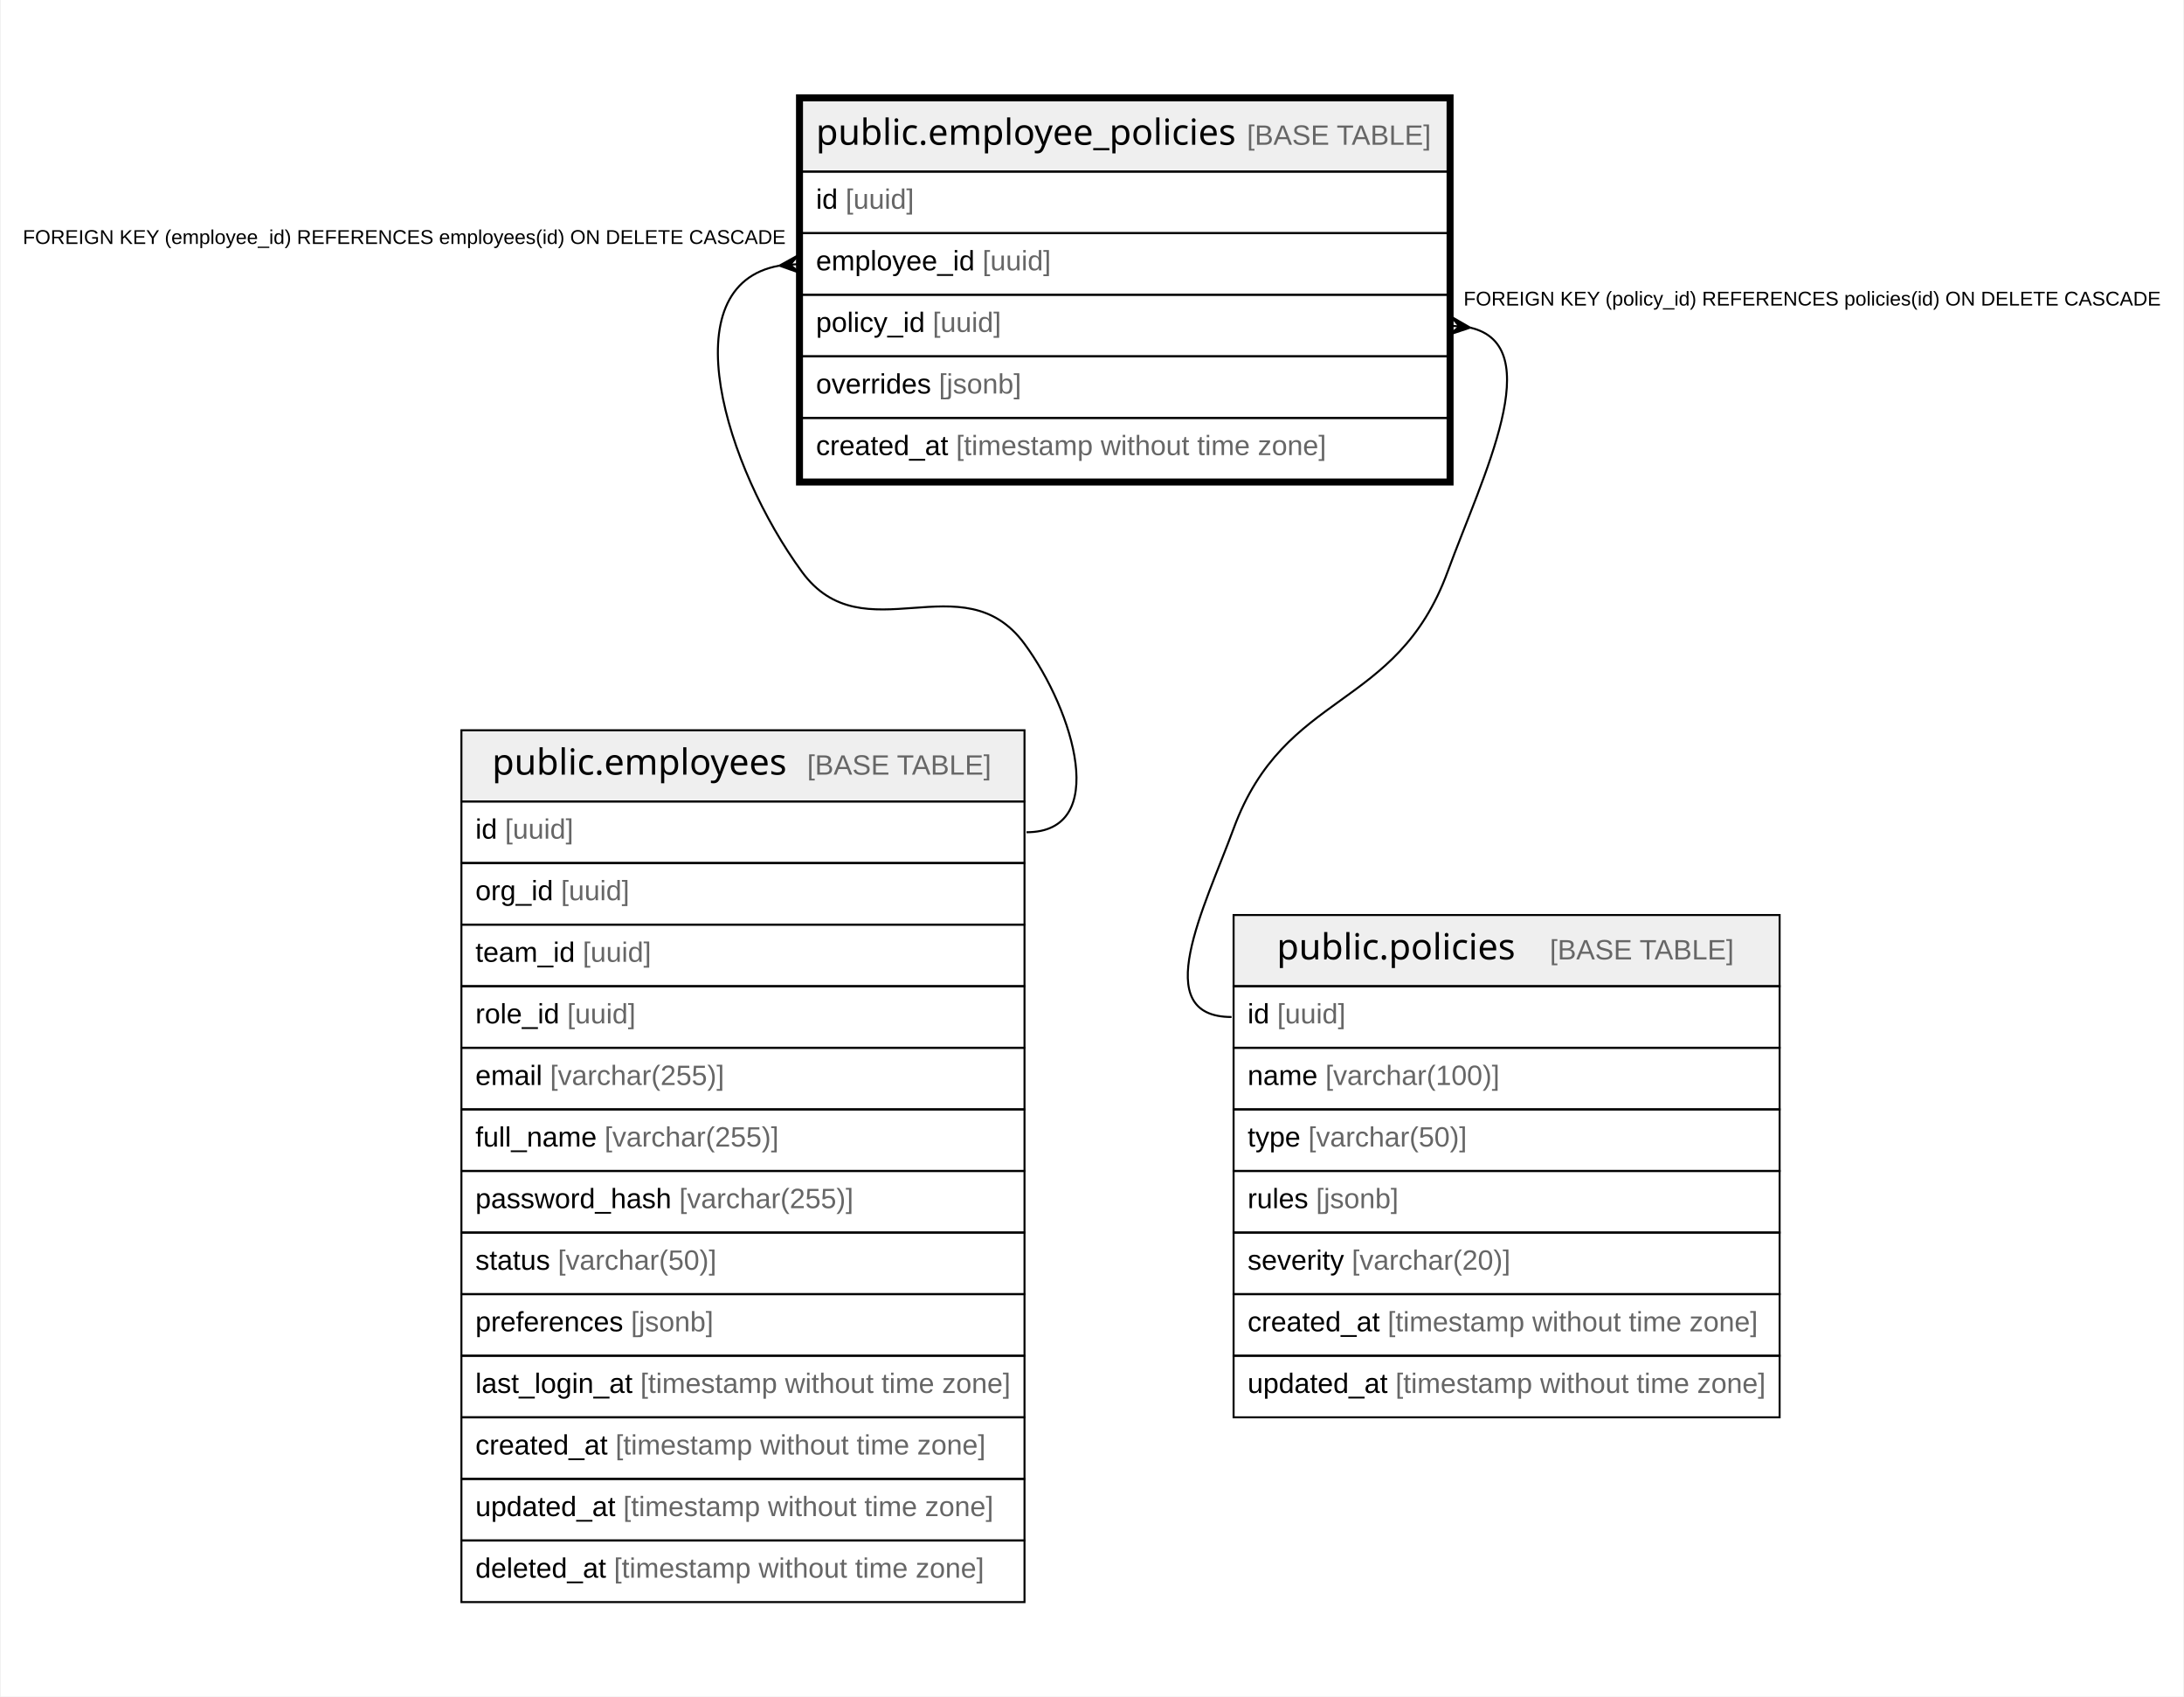
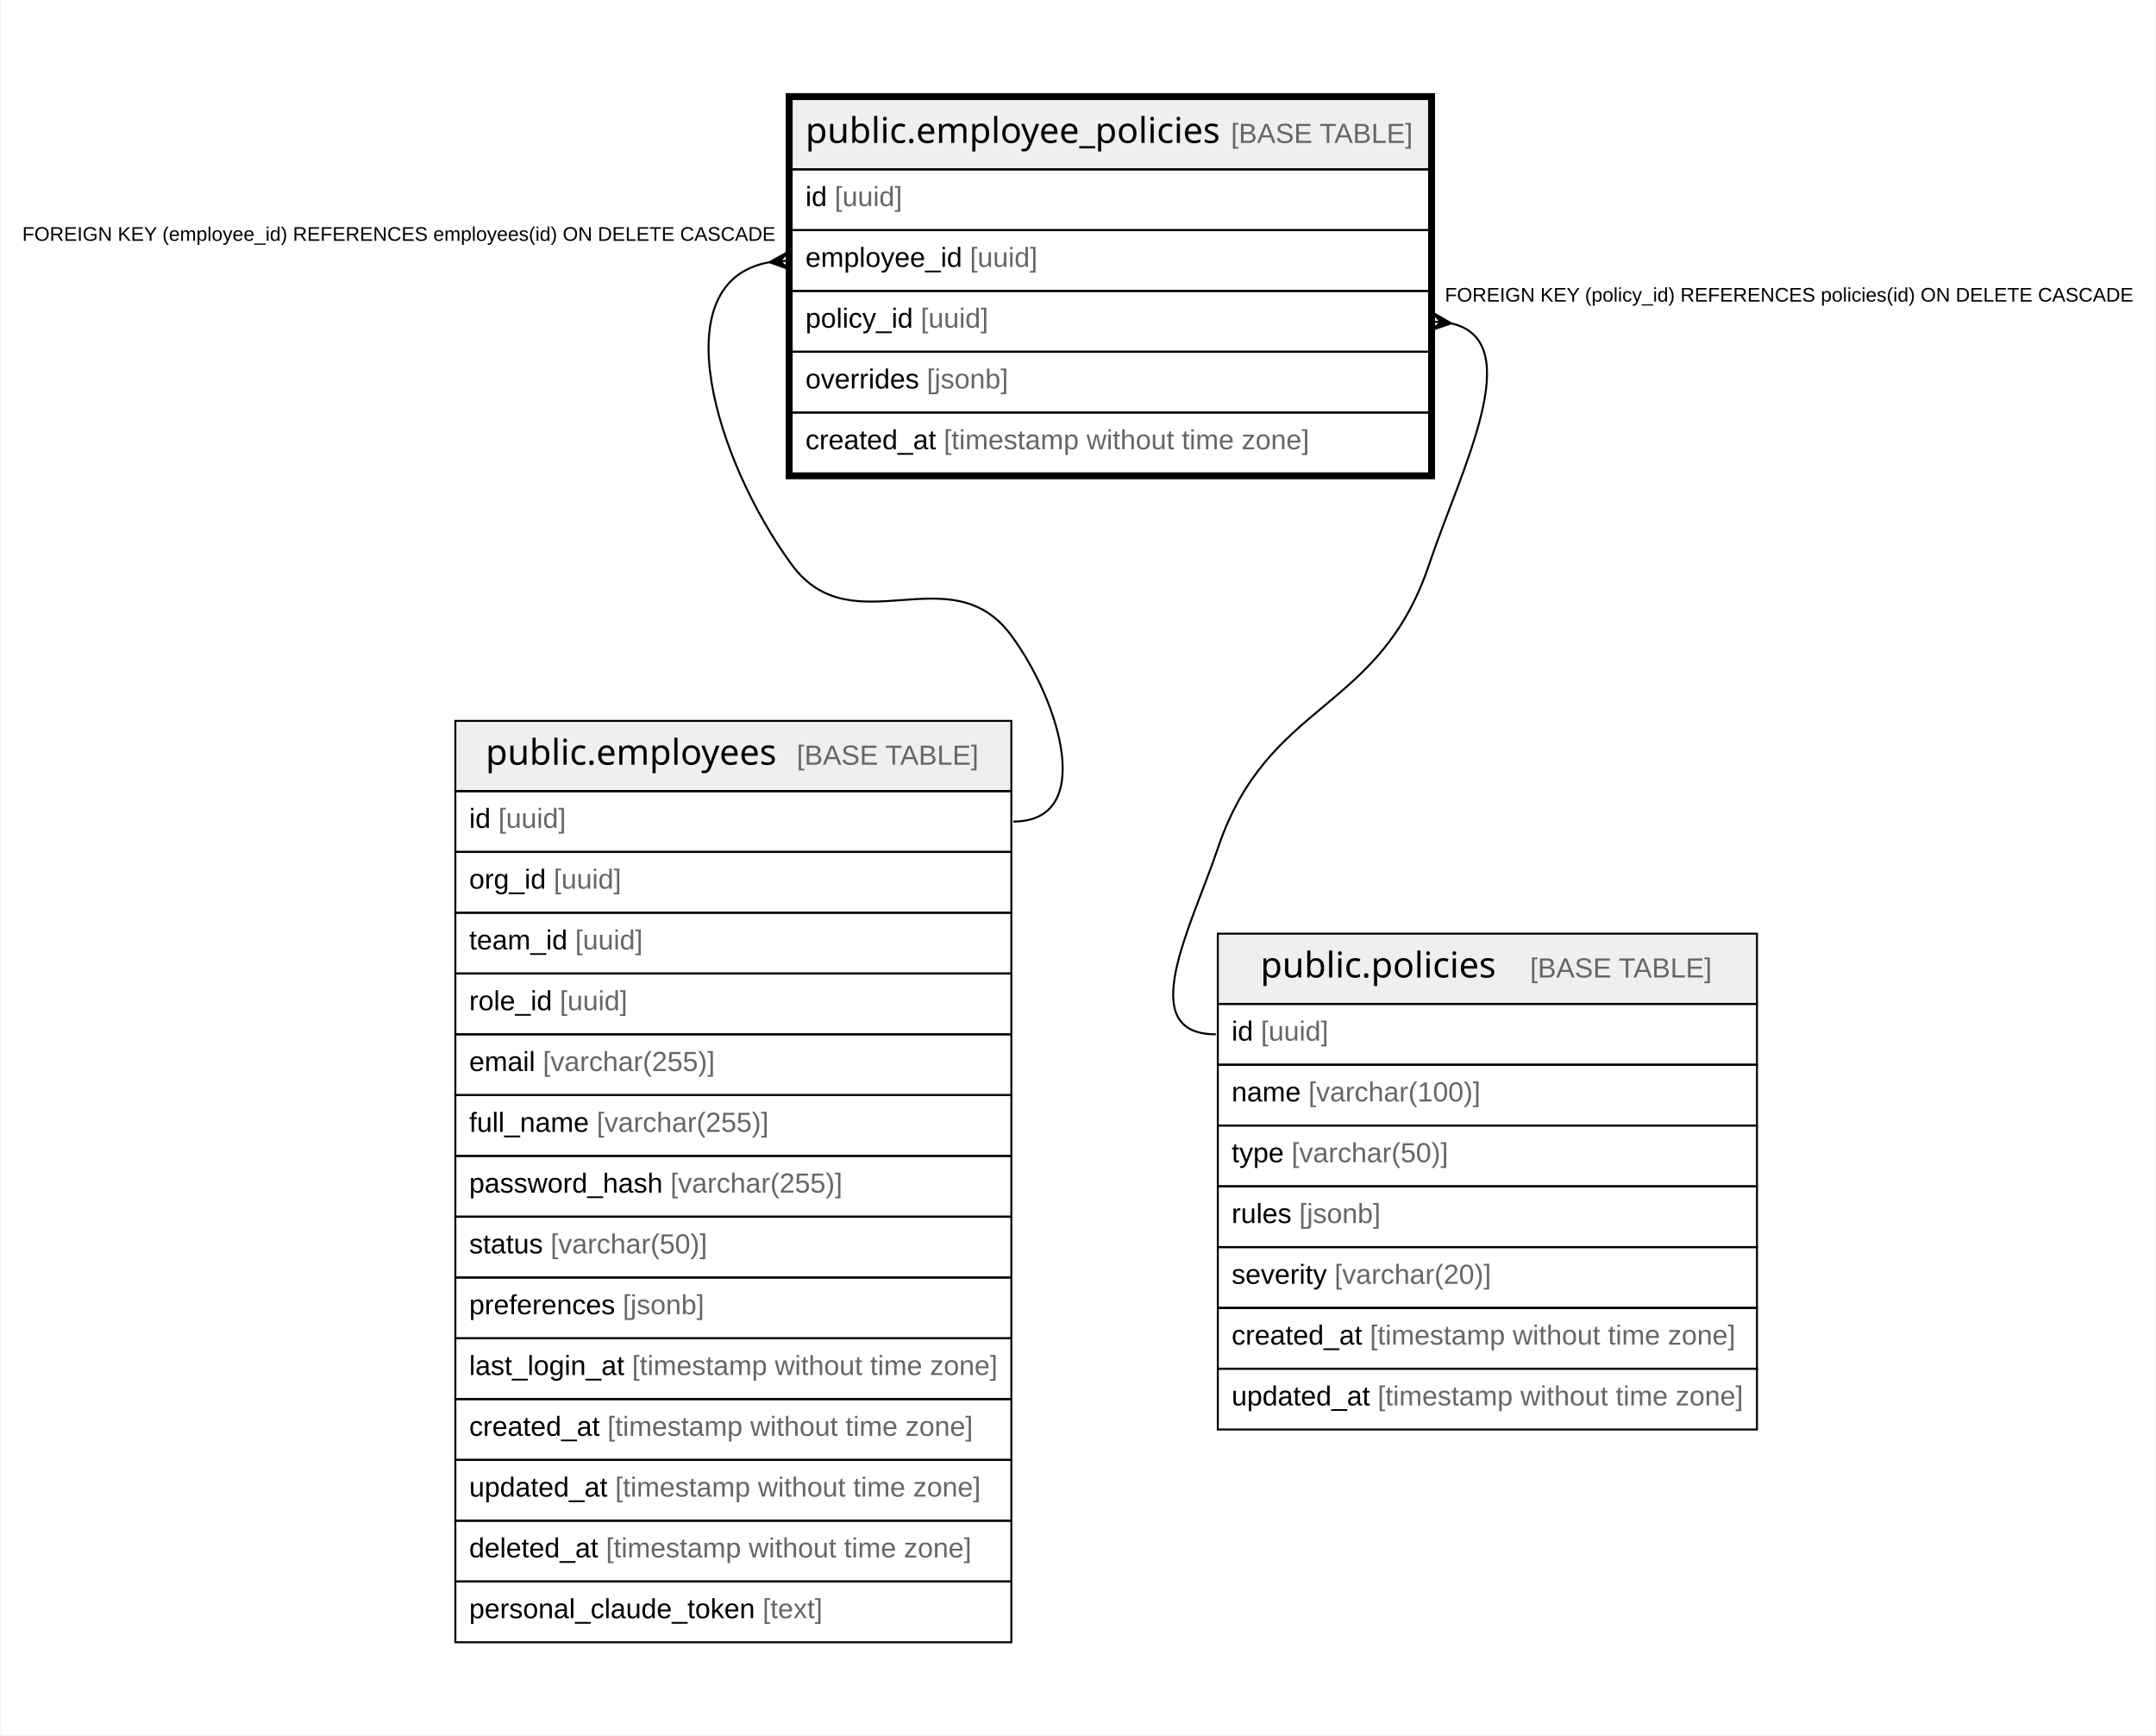
- <svg xmlns="http://www.w3.org/2000/svg" width="1092pt" height="848pt" viewBox="0.00 0.00 1091.68 848.40">
-   <g id="graph0" class="graph" transform="scale(1 1) rotate(0) translate(4 844.4)">
-     <polygon fill="white" stroke="none" points="-4,4 -4,-844.4 1087.68,-844.4 1087.68,4 -4,4" />
+ <svg xmlns="http://www.w3.org/2000/svg" width="1092pt" height="879pt" viewBox="0.00 0.00 1091.68 879.20">
+   <g id="graph0" class="graph" transform="scale(1 1) rotate(0) translate(4 875.2)">
+     <polygon fill="white" stroke="none" points="-4,4 -4,-875.2 1087.68,-875.2 1087.68,4 -4,4" />
    <g id="node1" class="node">
-       <polygon fill="#efefef" stroke="none" points="396.77,-758.6 396.77,-794.2 719.71,-794.2 719.71,-758.6 396.77,-758.6" />
-       <polygon fill="none" stroke="black" points="396.77,-758.6 396.77,-794.2 719.71,-794.2 719.71,-758.6 396.77,-758.6" />
-       <text text-anchor="start" x="403.77" y="-772" font-family="Arial Bold" font-size="18.00">public.employee_policies</text>
-       <text text-anchor="start" x="588.22" y="-772" font-family="Arial" font-size="14.00">    </text>
-       <text text-anchor="start" x="619.34" y="-772" font-family="Arial" font-size="14.00" fill="#666666">[BASE TABLE]</text>
+       <polygon fill="#efefef" stroke="none" points="396.77,-789.4 396.77,-825 719.71,-825 719.71,-789.4 396.77,-789.4" />
+       <polygon fill="none" stroke="black" points="396.77,-789.4 396.77,-825 719.71,-825 719.71,-789.4 396.77,-789.4" />
+       <text text-anchor="start" x="403.77" y="-802.8" font-family="Arial Bold" font-size="18.00">public.employee_policies</text>
+       <text text-anchor="start" x="588.22" y="-802.8" font-family="Arial" font-size="14.00">    </text>
+       <text text-anchor="start" x="619.34" y="-802.8" font-family="Arial" font-size="14.00" fill="#666666">[BASE TABLE]</text>
+       <polygon fill="none" stroke="black" points="396.77,-758.6 396.77,-789.4 719.71,-789.4 719.71,-758.6 396.77,-758.6" />
+       <text text-anchor="start" x="403.77" y="-770.8" font-family="Arial" font-size="14.00">id </text>
+       <text text-anchor="start" x="418.56" y="-770.8" font-family="Arial" font-size="14.00" fill="#666666">[uuid]</text>
      <polygon fill="none" stroke="black" points="396.77,-727.8 396.77,-758.6 719.71,-758.6 719.71,-727.8 396.77,-727.8" />
-       <text text-anchor="start" x="403.77" y="-740" font-family="Arial" font-size="14.00">id </text>
-       <text text-anchor="start" x="418.56" y="-740" font-family="Arial" font-size="14.00" fill="#666666">[uuid]</text>
+       <text text-anchor="start" x="403.77" y="-740" font-family="Arial" font-size="14.00">employee_id </text>
+       <text text-anchor="start" x="487.05" y="-740" font-family="Arial" font-size="14.00" fill="#666666">[uuid]</text>
      <polygon fill="none" stroke="black" points="396.77,-697 396.77,-727.8 719.71,-727.8 719.71,-697 396.77,-697" />
-       <text text-anchor="start" x="403.77" y="-709.2" font-family="Arial" font-size="14.00">employee_id </text>
-       <text text-anchor="start" x="487.05" y="-709.2" font-family="Arial" font-size="14.00" fill="#666666">[uuid]</text>
+       <text text-anchor="start" x="403.77" y="-709.2" font-family="Arial" font-size="14.00">policy_id </text>
+       <text text-anchor="start" x="462.14" y="-709.2" font-family="Arial" font-size="14.00" fill="#666666">[uuid]</text>
      <polygon fill="none" stroke="black" points="396.77,-666.2 396.77,-697 719.71,-697 719.71,-666.2 396.77,-666.2" />
-       <text text-anchor="start" x="403.77" y="-678.4" font-family="Arial" font-size="14.00">policy_id </text>
-       <text text-anchor="start" x="462.14" y="-678.4" font-family="Arial" font-size="14.00" fill="#666666">[uuid]</text>
+       <text text-anchor="start" x="403.77" y="-678.4" font-family="Arial" font-size="14.00">overrides </text>
+       <text text-anchor="start" x="465.24" y="-678.4" font-family="Arial" font-size="14.00" fill="#666666">[jsonb]</text>
      <polygon fill="none" stroke="black" points="396.77,-635.4 396.77,-666.2 719.71,-666.2 719.71,-635.4 396.77,-635.4" />
-       <text text-anchor="start" x="403.77" y="-647.6" font-family="Arial" font-size="14.00">overrides </text>
-       <text text-anchor="start" x="465.24" y="-647.6" font-family="Arial" font-size="14.00" fill="#666666">[jsonb]</text>
-       <polygon fill="none" stroke="black" points="396.77,-604.6 396.77,-635.4 719.71,-635.4 719.71,-604.6 396.77,-604.6" />
-       <text text-anchor="start" x="403.77" y="-616.8" font-family="Arial" font-size="14.00">created_at </text>
-       <text text-anchor="start" x="473.82" y="-616.8" font-family="Arial" font-size="14.00" fill="#666666">[timestamp without time zone]</text>
-       <polygon fill="none" stroke="black" stroke-width="3" points="395.27,-603.1 395.27,-795.7 721.21,-795.7 721.21,-603.1 395.27,-603.1" />
+       <text text-anchor="start" x="403.77" y="-647.6" font-family="Arial" font-size="14.00">created_at </text>
+       <text text-anchor="start" x="473.82" y="-647.6" font-family="Arial" font-size="14.00" fill="#666666">[timestamp without time zone]</text>
+       <polygon fill="none" stroke="black" stroke-width="3" points="395.27,-633.9 395.27,-826.5 721.21,-826.5 721.21,-633.9 395.27,-633.9" />
    </g>
    <g id="node2" class="node">
-       <polygon fill="#efefef" stroke="none" points="226.4,-443.6 226.4,-479.2 508.08,-479.2 508.08,-443.6 226.4,-443.6" />
-       <polygon fill="none" stroke="black" points="226.4,-443.6 226.4,-479.2 508.08,-479.2 508.08,-443.6 226.4,-443.6" />
-       <text text-anchor="start" x="241.76" y="-457" font-family="Arial Bold" font-size="18.00">public.employees</text>
-       <text text-anchor="start" x="368.23" y="-457" font-family="Arial" font-size="14.00">    </text>
-       <text text-anchor="start" x="399.35" y="-457" font-family="Arial" font-size="14.00" fill="#666666">[BASE TABLE]</text>
+       <polygon fill="#efefef" stroke="none" points="226.4,-474.4 226.4,-510 508.08,-510 508.08,-474.4 226.4,-474.4" />
+       <polygon fill="none" stroke="black" points="226.4,-474.4 226.4,-510 508.08,-510 508.08,-474.4 226.4,-474.4" />
+       <text text-anchor="start" x="241.76" y="-487.8" font-family="Arial Bold" font-size="18.00">public.employees</text>
+       <text text-anchor="start" x="368.23" y="-487.8" font-family="Arial" font-size="14.00">    </text>
+       <text text-anchor="start" x="399.35" y="-487.8" font-family="Arial" font-size="14.00" fill="#666666">[BASE TABLE]</text>
+       <polygon fill="none" stroke="black" points="226.4,-443.6 226.4,-474.4 508.08,-474.4 508.08,-443.6 226.4,-443.6" />
+       <text text-anchor="start" x="233.4" y="-455.8" font-family="Arial" font-size="14.00">id </text>
+       <text text-anchor="start" x="248.18" y="-455.8" font-family="Arial" font-size="14.00" fill="#666666">[uuid]</text>
      <polygon fill="none" stroke="black" points="226.4,-412.8 226.4,-443.6 508.08,-443.6 508.08,-412.8 226.4,-412.8" />
-       <text text-anchor="start" x="233.4" y="-425" font-family="Arial" font-size="14.00">id </text>
-       <text text-anchor="start" x="248.18" y="-425" font-family="Arial" font-size="14.00" fill="#666666">[uuid]</text>
+       <text text-anchor="start" x="233.4" y="-425" font-family="Arial" font-size="14.00">org_id </text>
+       <text text-anchor="start" x="276.2" y="-425" font-family="Arial" font-size="14.00" fill="#666666">[uuid]</text>
      <polygon fill="none" stroke="black" points="226.4,-382 226.4,-412.8 508.08,-412.8 508.08,-382 226.4,-382" />
-       <text text-anchor="start" x="233.4" y="-394.2" font-family="Arial" font-size="14.00">org_id </text>
-       <text text-anchor="start" x="276.2" y="-394.2" font-family="Arial" font-size="14.00" fill="#666666">[uuid]</text>
+       <text text-anchor="start" x="233.4" y="-394.2" font-family="Arial" font-size="14.00">team_id </text>
+       <text text-anchor="start" x="287.09" y="-394.2" font-family="Arial" font-size="14.00" fill="#666666">[uuid]</text>
      <polygon fill="none" stroke="black" points="226.4,-351.2 226.4,-382 508.08,-382 508.08,-351.2 226.4,-351.2" />
-       <text text-anchor="start" x="233.4" y="-363.4" font-family="Arial" font-size="14.00">team_id </text>
-       <text text-anchor="start" x="287.09" y="-363.4" font-family="Arial" font-size="14.00" fill="#666666">[uuid]</text>
+       <text text-anchor="start" x="233.4" y="-363.4" font-family="Arial" font-size="14.00">role_id </text>
+       <text text-anchor="start" x="279.31" y="-363.4" font-family="Arial" font-size="14.00" fill="#666666">[uuid]</text>
      <polygon fill="none" stroke="black" points="226.4,-320.4 226.4,-351.2 508.08,-351.2 508.08,-320.4 226.4,-320.4" />
-       <text text-anchor="start" x="233.4" y="-332.6" font-family="Arial" font-size="14.00">role_id </text>
-       <text text-anchor="start" x="279.31" y="-332.6" font-family="Arial" font-size="14.00" fill="#666666">[uuid]</text>
+       <text text-anchor="start" x="233.4" y="-332.6" font-family="Arial" font-size="14.00">email </text>
+       <text text-anchor="start" x="270.74" y="-332.6" font-family="Arial" font-size="14.00" fill="#666666">[varchar(255)]</text>
      <polygon fill="none" stroke="black" points="226.4,-289.6 226.4,-320.4 508.08,-320.4 508.08,-289.6 226.4,-289.6" />
-       <text text-anchor="start" x="233.4" y="-301.8" font-family="Arial" font-size="14.00">email </text>
-       <text text-anchor="start" x="270.74" y="-301.8" font-family="Arial" font-size="14.00" fill="#666666">[varchar(255)]</text>
+       <text text-anchor="start" x="233.4" y="-301.8" font-family="Arial" font-size="14.00">full_name </text>
+       <text text-anchor="start" x="297.99" y="-301.8" font-family="Arial" font-size="14.00" fill="#666666">[varchar(255)]</text>
      <polygon fill="none" stroke="black" points="226.4,-258.8 226.4,-289.6 508.08,-289.6 508.08,-258.8 226.4,-258.8" />
-       <text text-anchor="start" x="233.4" y="-271" font-family="Arial" font-size="14.00">full_name </text>
-       <text text-anchor="start" x="297.99" y="-271" font-family="Arial" font-size="14.00" fill="#666666">[varchar(255)]</text>
+       <text text-anchor="start" x="233.4" y="-271" font-family="Arial" font-size="14.00">password_hash </text>
+       <text text-anchor="start" x="335.35" y="-271" font-family="Arial" font-size="14.00" fill="#666666">[varchar(255)]</text>
      <polygon fill="none" stroke="black" points="226.4,-228 226.4,-258.8 508.08,-258.8 508.08,-228 226.4,-228" />
-       <text text-anchor="start" x="233.4" y="-240.2" font-family="Arial" font-size="14.00">password_hash </text>
-       <text text-anchor="start" x="335.35" y="-240.2" font-family="Arial" font-size="14.00" fill="#666666">[varchar(255)]</text>
+       <text text-anchor="start" x="233.4" y="-240.2" font-family="Arial" font-size="14.00">status </text>
+       <text text-anchor="start" x="274.64" y="-240.2" font-family="Arial" font-size="14.00" fill="#666666">[varchar(50)]</text>
      <polygon fill="none" stroke="black" points="226.4,-197.2 226.4,-228 508.08,-228 508.08,-197.2 226.4,-197.2" />
-       <text text-anchor="start" x="233.4" y="-209.4" font-family="Arial" font-size="14.00">status </text>
-       <text text-anchor="start" x="274.64" y="-209.4" font-family="Arial" font-size="14.00" fill="#666666">[varchar(50)]</text>
+       <text text-anchor="start" x="233.4" y="-209.4" font-family="Arial" font-size="14.00">preferences </text>
+       <text text-anchor="start" x="311.22" y="-209.4" font-family="Arial" font-size="14.00" fill="#666666">[jsonb]</text>
      <polygon fill="none" stroke="black" points="226.4,-166.4 226.4,-197.2 508.08,-197.2 508.08,-166.4 226.4,-166.4" />
-       <text text-anchor="start" x="233.4" y="-178.6" font-family="Arial" font-size="14.00">preferences </text>
-       <text text-anchor="start" x="311.22" y="-178.6" font-family="Arial" font-size="14.00" fill="#666666">[jsonb]</text>
+       <text text-anchor="start" x="233.4" y="-178.6" font-family="Arial" font-size="14.00">last_login_at </text>
+       <text text-anchor="start" x="315.9" y="-178.6" font-family="Arial" font-size="14.00" fill="#666666">[timestamp without time zone]</text>
      <polygon fill="none" stroke="black" points="226.4,-135.6 226.4,-166.4 508.08,-166.4 508.08,-135.6 226.4,-135.6" />
-       <text text-anchor="start" x="233.4" y="-147.8" font-family="Arial" font-size="14.00">last_login_at </text>
-       <text text-anchor="start" x="315.9" y="-147.8" font-family="Arial" font-size="14.00" fill="#666666">[timestamp without time zone]</text>
+       <text text-anchor="start" x="233.4" y="-147.8" font-family="Arial" font-size="14.00">created_at </text>
+       <text text-anchor="start" x="303.44" y="-147.8" font-family="Arial" font-size="14.00" fill="#666666">[timestamp without time zone]</text>
      <polygon fill="none" stroke="black" points="226.4,-104.8 226.4,-135.6 508.08,-135.6 508.08,-104.8 226.4,-104.8" />
-       <text text-anchor="start" x="233.4" y="-117" font-family="Arial" font-size="14.00">created_at </text>
-       <text text-anchor="start" x="303.44" y="-117" font-family="Arial" font-size="14.00" fill="#666666">[timestamp without time zone]</text>
+       <text text-anchor="start" x="233.4" y="-117" font-family="Arial" font-size="14.00">updated_at </text>
+       <text text-anchor="start" x="307.35" y="-117" font-family="Arial" font-size="14.00" fill="#666666">[timestamp without time zone]</text>
      <polygon fill="none" stroke="black" points="226.4,-74 226.4,-104.8 508.08,-104.8 508.08,-74 226.4,-74" />
-       <text text-anchor="start" x="233.4" y="-86.2" font-family="Arial" font-size="14.00">updated_at </text>
-       <text text-anchor="start" x="307.35" y="-86.2" font-family="Arial" font-size="14.00" fill="#666666">[timestamp without time zone]</text>
+       <text text-anchor="start" x="233.4" y="-86.2" font-family="Arial" font-size="14.00">deleted_at </text>
+       <text text-anchor="start" x="302.68" y="-86.2" font-family="Arial" font-size="14.00" fill="#666666">[timestamp without time zone]</text>
      <polygon fill="none" stroke="black" points="226.4,-43.2 226.4,-74 508.08,-74 508.08,-43.2 226.4,-43.2" />
-       <text text-anchor="start" x="233.4" y="-55.4" font-family="Arial" font-size="14.00">deleted_at </text>
-       <text text-anchor="start" x="302.68" y="-55.4" font-family="Arial" font-size="14.00" fill="#666666">[timestamp without time zone]</text>
+       <text text-anchor="start" x="233.4" y="-55.4" font-family="Arial" font-size="14.00">personal_claude_token </text>
+       <text text-anchor="start" x="382.06" y="-55.4" font-family="Arial" font-size="14.00" fill="#666666">[text]</text>
    </g>
    <g id="edge1" class="edge">
-       <path fill="none" stroke="black" d="M385.4,-711.54C330.53,-701.73 358.54,-610.6 396.77,-558.4 427.5,-516.46 477.27,-564.28 508.08,-522.4 532.9,-488.68 550.95,-428.2 509.08,-428.2" />
-       <polygon fill="black" stroke="black" points="385.47,-711.54 395.07,-716.86 390.79,-711.99 395.11,-712.34 395.11,-712.34 395.11,-712.34 390.79,-711.99 395.81,-707.89 385.47,-711.54" />
-       <text text-anchor="start" x="7" y="-722.4" font-family="Arial" font-size="10.00">FOREIGN KEY (employee_id) REFERENCES employees(id) ON DELETE CASCADE</text>
+       <path fill="none" stroke="black" d="M385.4,-742.34C330.53,-732.53 358.54,-641.4 396.77,-589.2 427.5,-547.26 477.27,-595.08 508.08,-553.2 532.9,-519.48 550.95,-459 509.08,-459" />
+       <polygon fill="black" stroke="black" points="385.47,-742.34 395.07,-747.66 390.79,-742.79 395.11,-743.14 395.11,-743.14 395.11,-743.14 390.79,-742.79 395.81,-738.69 385.47,-742.34" />
+       <text text-anchor="start" x="7" y="-753.2" font-family="Arial" font-size="10.00">FOREIGN KEY (employee_id) REFERENCES employees(id) ON DELETE CASCADE</text>
    </g>
    <g id="node3" class="node">
-       <polygon fill="#efefef" stroke="none" points="612.67,-351.2 612.67,-386.8 885.81,-386.8 885.81,-351.2 612.67,-351.2" />
-       <polygon fill="none" stroke="black" points="612.67,-351.2 612.67,-386.8 885.81,-386.8 885.81,-351.2 612.67,-351.2" />
-       <text text-anchor="start" x="634.26" y="-364.6" font-family="Arial Bold" font-size="18.00">public.policies</text>
-       <text text-anchor="start" x="739.73" y="-364.6" font-family="Arial" font-size="14.00">    </text>
-       <text text-anchor="start" x="770.85" y="-364.6" font-family="Arial" font-size="14.00" fill="#666666">[BASE TABLE]</text>
-       <polygon fill="none" stroke="black" points="612.67,-320.4 612.67,-351.2 885.81,-351.2 885.81,-320.4 612.67,-320.4" />
-       <text text-anchor="start" x="619.67" y="-332.6" font-family="Arial" font-size="14.00">id </text>
-       <text text-anchor="start" x="634.46" y="-332.6" font-family="Arial" font-size="14.00" fill="#666666">[uuid]</text>
-       <polygon fill="none" stroke="black" points="612.67,-289.6 612.67,-320.4 885.81,-320.4 885.81,-289.6 612.67,-289.6" />
-       <text text-anchor="start" x="619.67" y="-301.8" font-family="Arial" font-size="14.00">name </text>
-       <text text-anchor="start" x="658.58" y="-301.8" font-family="Arial" font-size="14.00" fill="#666666">[varchar(100)]</text>
-       <polygon fill="none" stroke="black" points="612.67,-258.8 612.67,-289.6 885.81,-289.6 885.81,-258.8 612.67,-258.8" />
-       <text text-anchor="start" x="619.67" y="-271" font-family="Arial" font-size="14.00">type </text>
-       <text text-anchor="start" x="650.02" y="-271" font-family="Arial" font-size="14.00" fill="#666666">[varchar(50)]</text>
-       <polygon fill="none" stroke="black" points="612.67,-228 612.67,-258.8 885.81,-258.8 885.81,-228 612.67,-228" />
-       <text text-anchor="start" x="619.67" y="-240.2" font-family="Arial" font-size="14.00">rules </text>
-       <text text-anchor="start" x="653.9" y="-240.2" font-family="Arial" font-size="14.00" fill="#666666">[jsonb]</text>
-       <polygon fill="none" stroke="black" points="612.67,-197.2 612.67,-228 885.81,-228 885.81,-197.2 612.67,-197.2" />
-       <text text-anchor="start" x="619.67" y="-209.4" font-family="Arial" font-size="14.00">severity </text>
-       <text text-anchor="start" x="671.79" y="-209.4" font-family="Arial" font-size="14.00" fill="#666666">[varchar(20)]</text>
-       <polygon fill="none" stroke="black" points="612.67,-166.4 612.67,-197.2 885.81,-197.2 885.81,-166.4 612.67,-166.4" />
-       <text text-anchor="start" x="619.67" y="-178.6" font-family="Arial" font-size="14.00">created_at </text>
-       <text text-anchor="start" x="689.72" y="-178.6" font-family="Arial" font-size="14.00" fill="#666666">[timestamp without time zone]</text>
-       <polygon fill="none" stroke="black" points="612.67,-135.6 612.67,-166.4 885.81,-166.4 885.81,-135.6 612.67,-135.6" />
-       <text text-anchor="start" x="619.67" y="-147.8" font-family="Arial" font-size="14.00">updated_at </text>
-       <text text-anchor="start" x="693.63" y="-147.8" font-family="Arial" font-size="14.00" fill="#666666">[timestamp without time zone]</text>
+       <polygon fill="#efefef" stroke="none" points="612.67,-366.6 612.67,-402.2 885.81,-402.2 885.81,-366.6 612.67,-366.6" />
+       <polygon fill="none" stroke="black" points="612.67,-366.6 612.67,-402.2 885.81,-402.2 885.81,-366.6 612.67,-366.6" />
+       <text text-anchor="start" x="634.26" y="-380" font-family="Arial Bold" font-size="18.00">public.policies</text>
+       <text text-anchor="start" x="739.73" y="-380" font-family="Arial" font-size="14.00">    </text>
+       <text text-anchor="start" x="770.85" y="-380" font-family="Arial" font-size="14.00" fill="#666666">[BASE TABLE]</text>
+       <polygon fill="none" stroke="black" points="612.67,-335.8 612.67,-366.6 885.81,-366.6 885.81,-335.8 612.67,-335.8" />
+       <text text-anchor="start" x="619.67" y="-348" font-family="Arial" font-size="14.00">id </text>
+       <text text-anchor="start" x="634.46" y="-348" font-family="Arial" font-size="14.00" fill="#666666">[uuid]</text>
+       <polygon fill="none" stroke="black" points="612.67,-305 612.67,-335.8 885.81,-335.8 885.81,-305 612.67,-305" />
+       <text text-anchor="start" x="619.67" y="-317.2" font-family="Arial" font-size="14.00">name </text>
+       <text text-anchor="start" x="658.58" y="-317.2" font-family="Arial" font-size="14.00" fill="#666666">[varchar(100)]</text>
+       <polygon fill="none" stroke="black" points="612.67,-274.2 612.67,-305 885.81,-305 885.81,-274.2 612.67,-274.2" />
+       <text text-anchor="start" x="619.67" y="-286.4" font-family="Arial" font-size="14.00">type </text>
+       <text text-anchor="start" x="650.02" y="-286.4" font-family="Arial" font-size="14.00" fill="#666666">[varchar(50)]</text>
+       <polygon fill="none" stroke="black" points="612.67,-243.4 612.67,-274.2 885.81,-274.2 885.81,-243.4 612.67,-243.4" />
+       <text text-anchor="start" x="619.67" y="-255.6" font-family="Arial" font-size="14.00">rules </text>
+       <text text-anchor="start" x="653.9" y="-255.6" font-family="Arial" font-size="14.00" fill="#666666">[jsonb]</text>
+       <polygon fill="none" stroke="black" points="612.67,-212.6 612.67,-243.4 885.81,-243.4 885.81,-212.6 612.67,-212.6" />
+       <text text-anchor="start" x="619.67" y="-224.8" font-family="Arial" font-size="14.00">severity </text>
+       <text text-anchor="start" x="671.79" y="-224.8" font-family="Arial" font-size="14.00" fill="#666666">[varchar(20)]</text>
+       <polygon fill="none" stroke="black" points="612.67,-181.8 612.67,-212.6 885.81,-212.6 885.81,-181.8 612.67,-181.8" />
+       <text text-anchor="start" x="619.67" y="-194" font-family="Arial" font-size="14.00">created_at </text>
+       <text text-anchor="start" x="689.72" y="-194" font-family="Arial" font-size="14.00" fill="#666666">[timestamp without time zone]</text>
+       <polygon fill="none" stroke="black" points="612.67,-151 612.67,-181.8 885.81,-181.8 885.81,-151 612.67,-151" />
+       <text text-anchor="start" x="619.67" y="-163.2" font-family="Arial" font-size="14.00">updated_at </text>
+       <text text-anchor="start" x="693.63" y="-163.2" font-family="Arial" font-size="14.00" fill="#666666">[timestamp without time zone]</text>
    </g>
    <g id="edge2" class="edge">
-       <path fill="none" stroke="black" d="M730.94,-680.57C770.37,-671.61 737.24,-606.19 719.71,-558.4 694.13,-488.65 638.34,-499.72 612.67,-430 598.2,-390.71 569.8,-335.8 611.67,-335.8" />
-       <polygon fill="black" stroke="black" points="730.99,-680.56 720.59,-677.09 725.68,-681.1 721.37,-681.53 721.37,-681.53 721.37,-681.53 725.68,-681.1 721.49,-686.04 730.99,-680.56" />
-       <text text-anchor="start" x="727.71" y="-691.6" font-family="Arial" font-size="10.00">FOREIGN KEY (policy_id) REFERENCES policies(id) ON DELETE CASCADE</text>
+       <path fill="none" stroke="black" d="M730.92,-711.37C770.18,-702.47 735.92,-637.46 719.71,-589.2 694.34,-513.67 638.13,-520.9 612.67,-445.4 599.29,-405.73 569.8,-351.2 611.67,-351.2" />
+       <polygon fill="black" stroke="black" points="730.99,-711.37 720.59,-707.89 725.68,-711.9 721.37,-712.33 721.37,-712.33 721.37,-712.33 725.68,-711.9 721.49,-716.84 730.99,-711.37" />
+       <text text-anchor="start" x="727.71" y="-722.4" font-family="Arial" font-size="10.00">FOREIGN KEY (policy_id) REFERENCES policies(id) ON DELETE CASCADE</text>
    </g>
  </g>
</svg>
